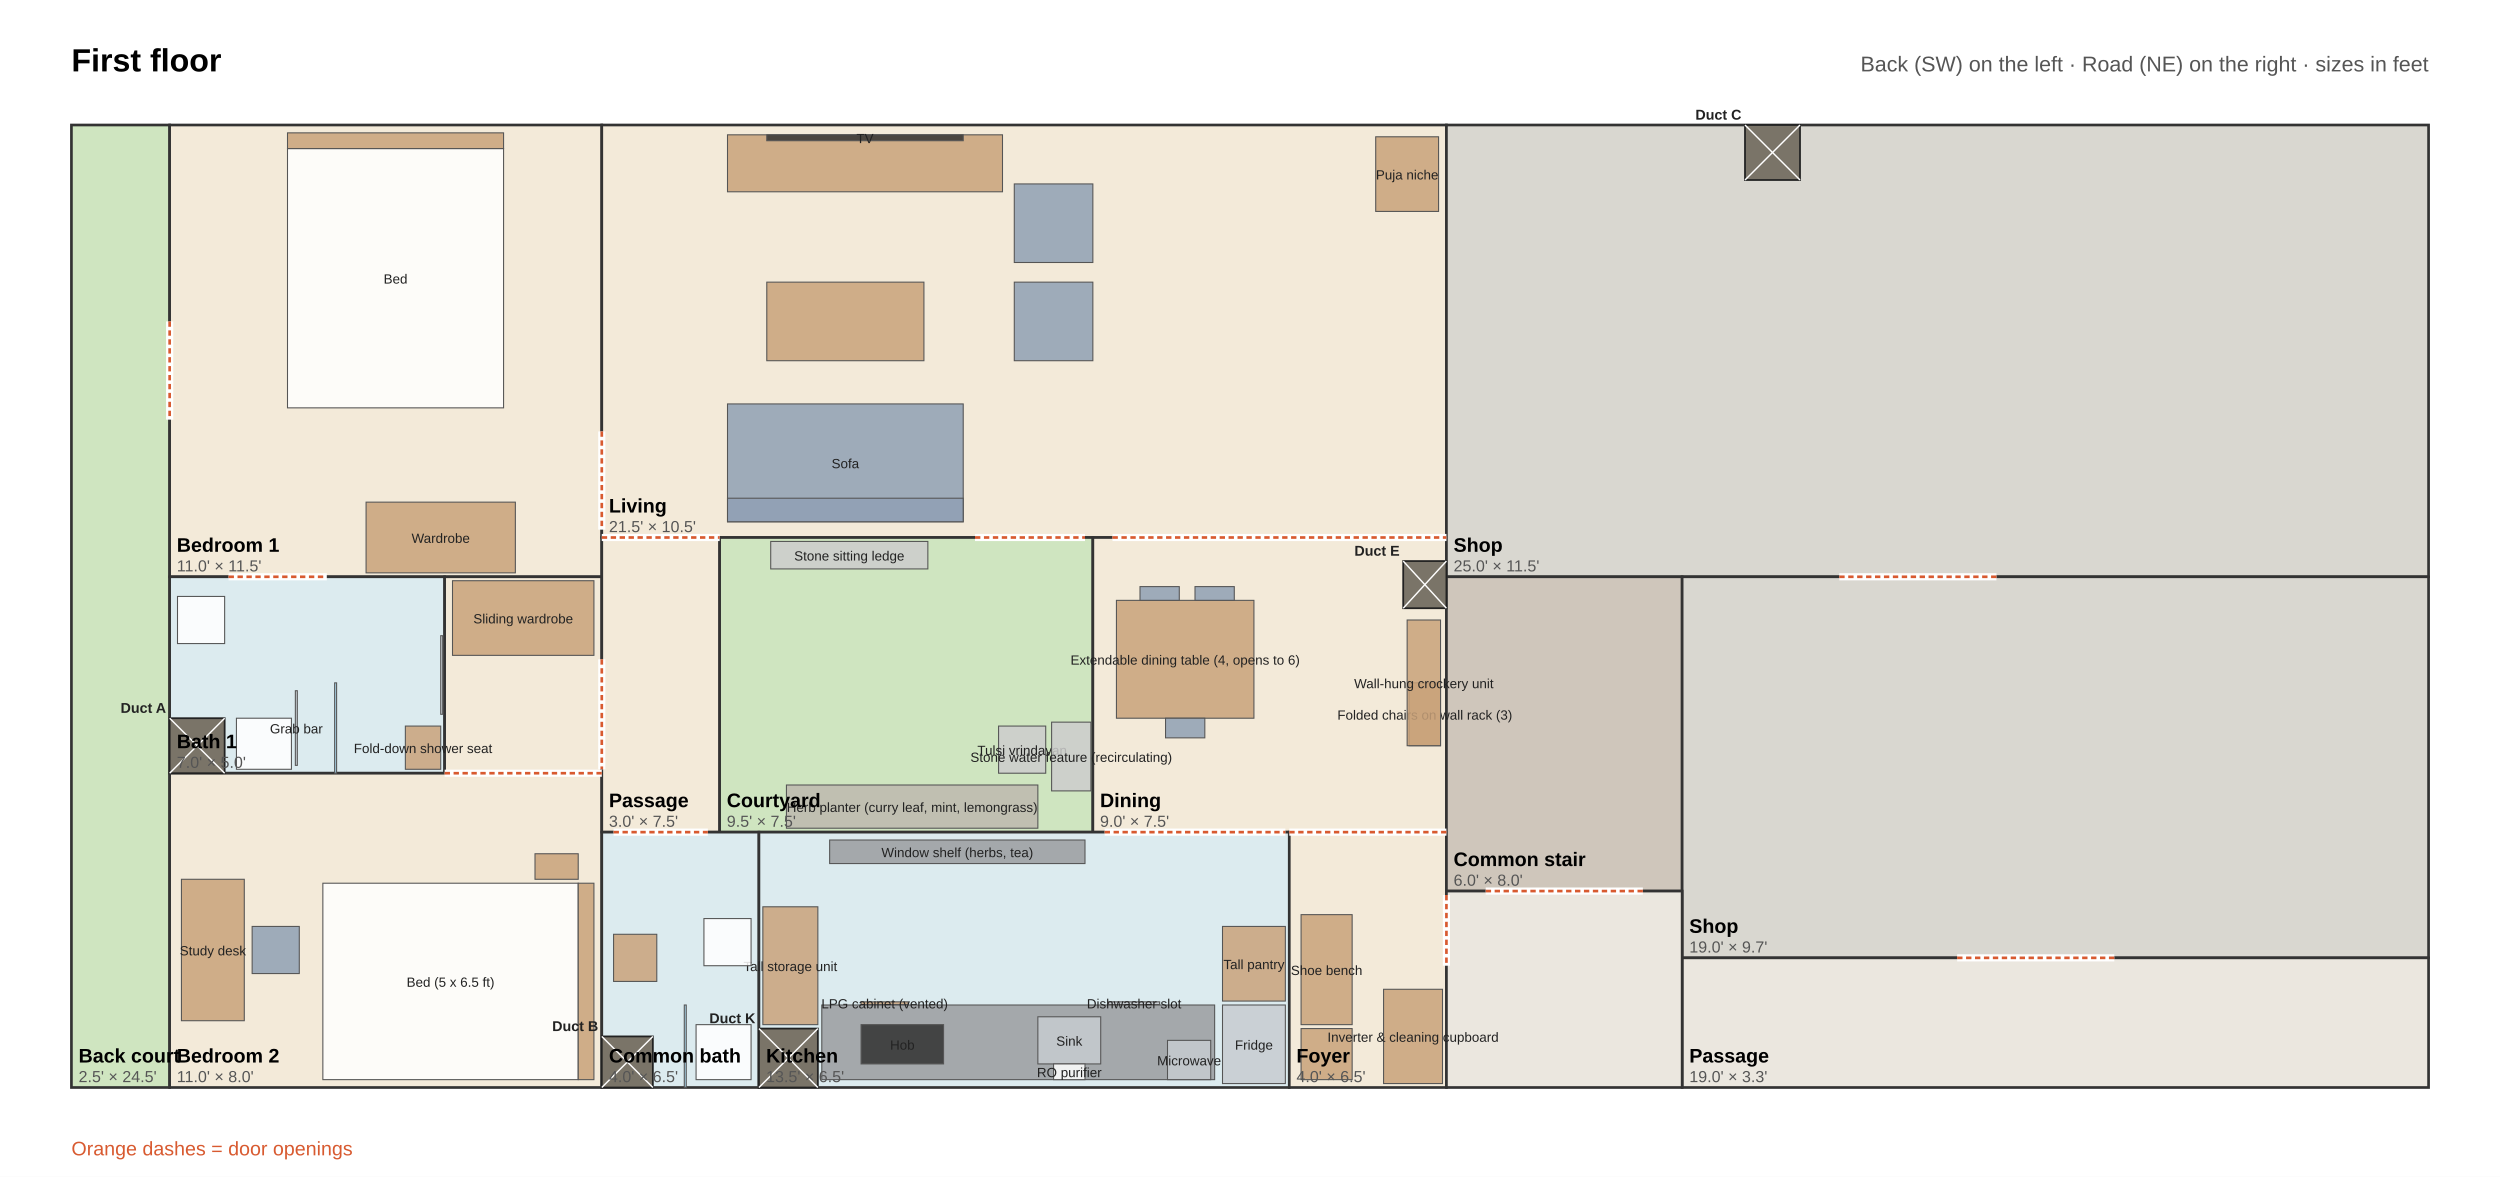
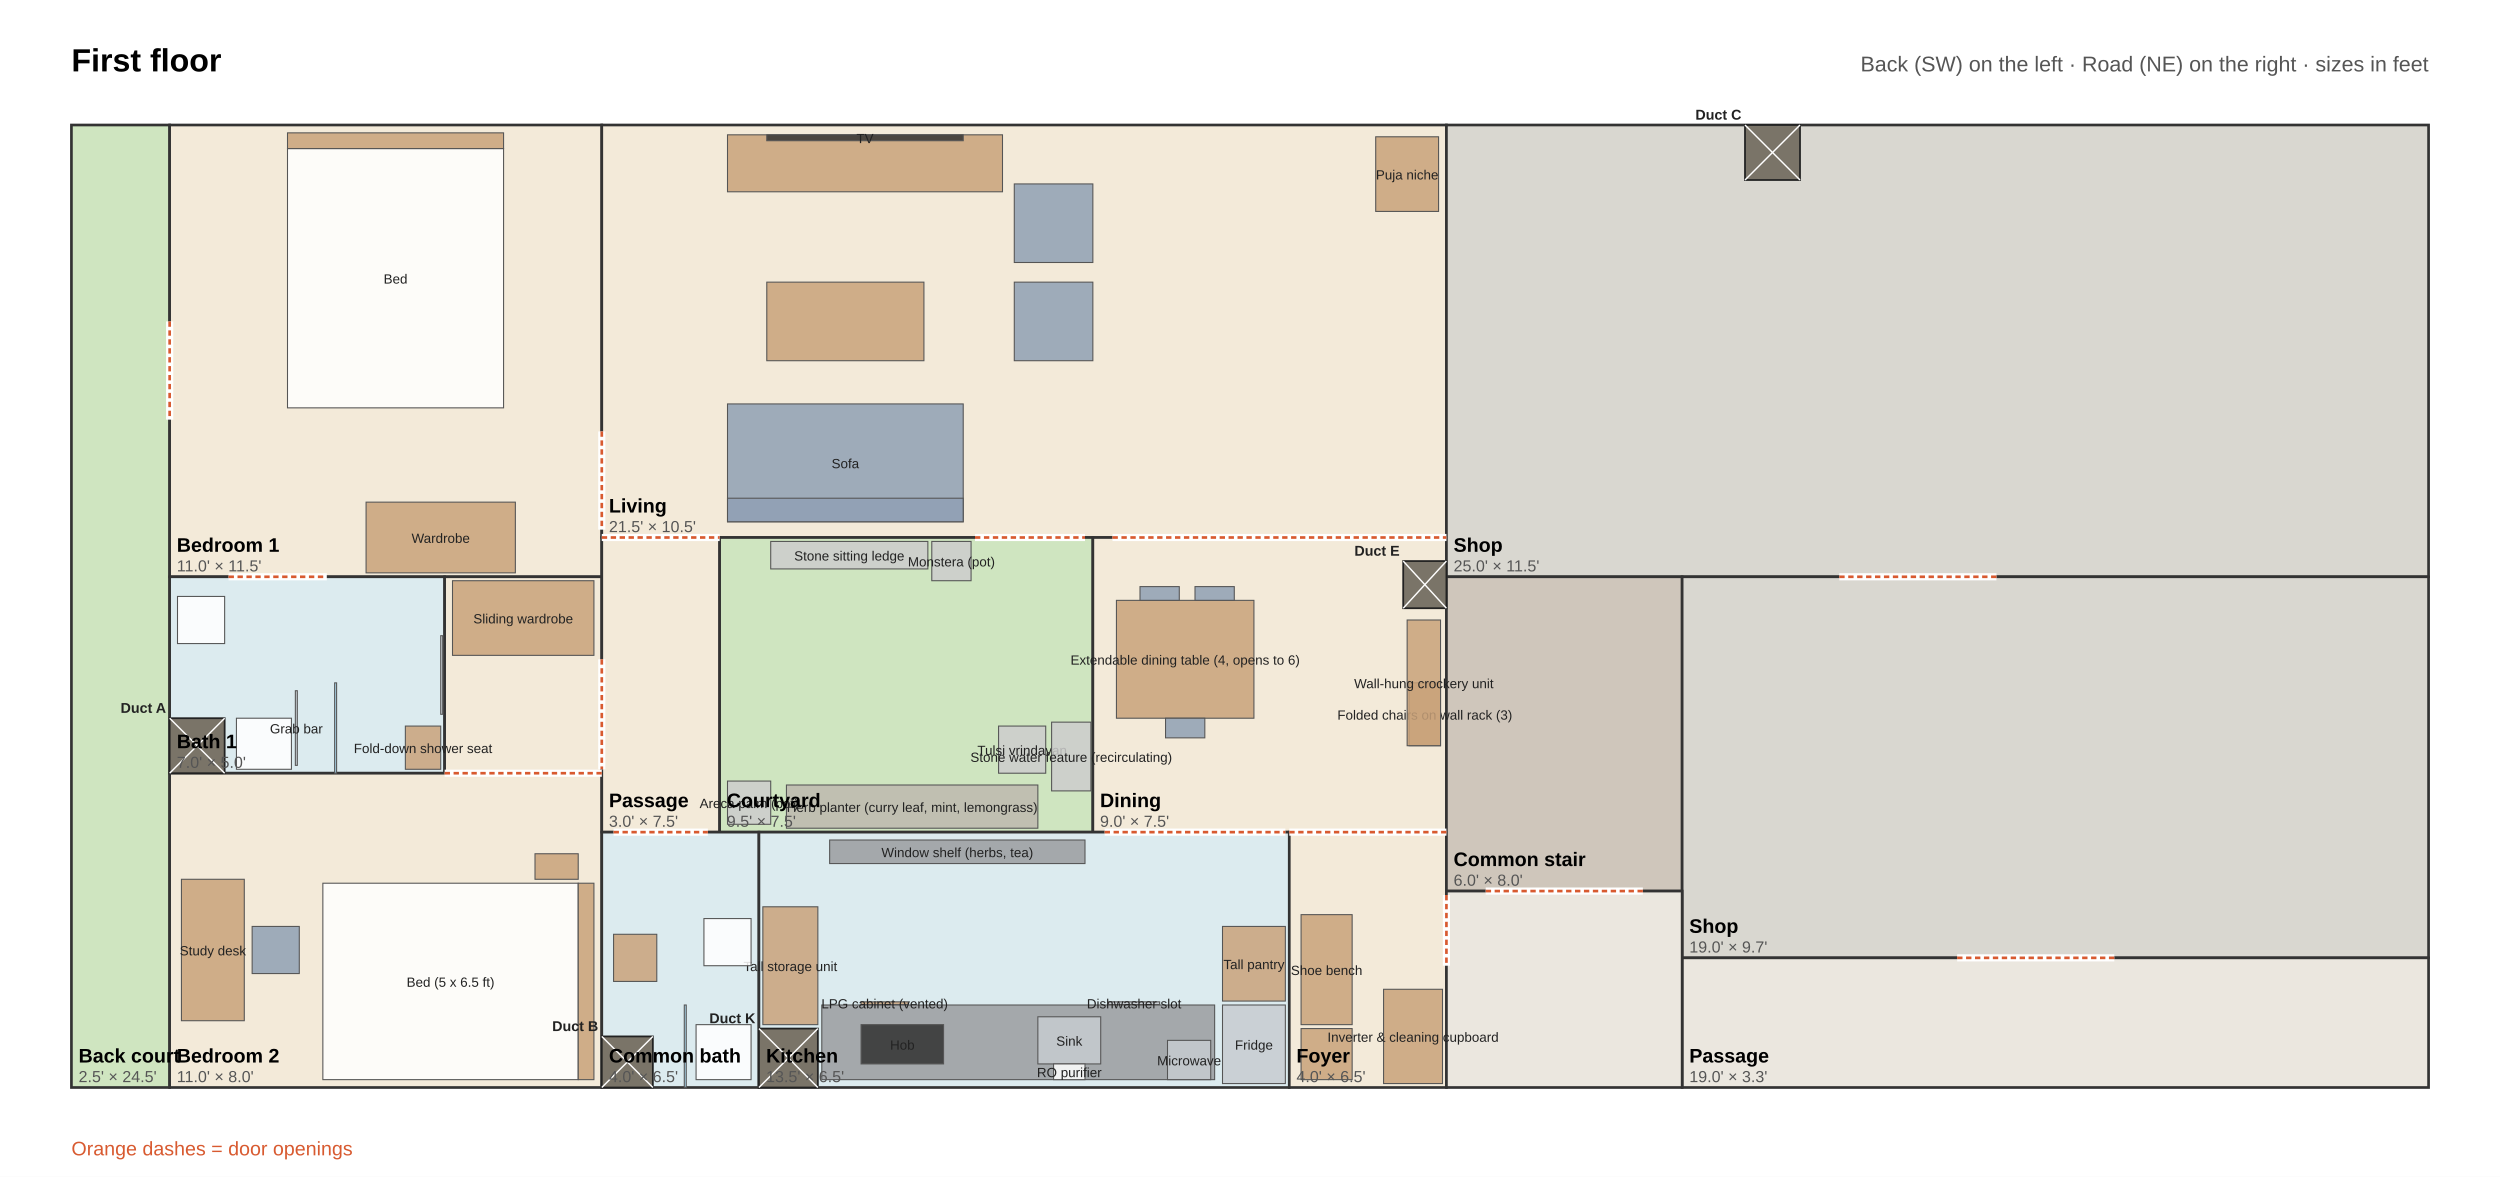
<svg xmlns="http://www.w3.org/2000/svg" width="1400" height="659" viewBox="0 0 1400 659" font-family="Arial, sans-serif">
  <rect width="100%" height="100%" fill="#fff" />
  <text x="40" y="40" font-size="18" font-weight="bold">First floor</text>
  <text x="1360" y="40" font-size="12" text-anchor="end" fill="#555">Back (SW) on the left · Road (NE) on the right · sizes in feet</text>
  <line x1="40" y1="70" x2="40" y2="609" stroke="#eee" />
  <line x1="150" y1="70" x2="150" y2="609" stroke="#eee" />
  <line x1="260" y1="70" x2="260" y2="609" stroke="#eee" />
  <line x1="370" y1="70" x2="370" y2="609" stroke="#eee" />
  <line x1="480" y1="70" x2="480" y2="609" stroke="#eee" />
  <line x1="590" y1="70" x2="590" y2="609" stroke="#eee" />
  <line x1="700" y1="70" x2="700" y2="609" stroke="#eee" />
  <line x1="810" y1="70" x2="810" y2="609" stroke="#eee" />
  <line x1="920" y1="70" x2="920" y2="609" stroke="#eee" />
  <line x1="1030" y1="70" x2="1030" y2="609" stroke="#eee" />
  <line x1="1140" y1="70" x2="1140" y2="609" stroke="#eee" />
  <line x1="1250" y1="70" x2="1250" y2="609" stroke="#eee" />
  <line x1="1360" y1="70" x2="1360" y2="609" stroke="#eee" />
  <rect x="40" y="70" width="55" height="539" fill="#cfe5c0" stroke="#333" stroke-width="1.5" />
  <rect x="95" y="70" width="242" height="253" fill="#f3ead9" stroke="#333" stroke-width="1.5" />
  <rect x="95" y="323" width="154" height="110" fill="#dcebef" stroke="#333" stroke-width="1.5" />
  <rect x="249" y="323" width="88" height="110" fill="#f3ead9" stroke="#333" stroke-width="1.5" />
  <rect x="95" y="433" width="242" height="176" fill="#f3ead9" stroke="#333" stroke-width="1.5" />
  <rect x="337" y="70" width="473" height="231" fill="#f3ead9" stroke="#333" stroke-width="1.5" />
  <rect x="337" y="301" width="66" height="165" fill="#f3ead9" stroke="#333" stroke-width="1.5" />
  <rect x="403" y="301" width="209" height="165" fill="#cfe5c0" stroke="#333" stroke-width="1.5" />
  <rect x="612" y="301" width="198" height="165" fill="#f3ead9" stroke="#333" stroke-width="1.5" />
  <rect x="337" y="466" width="88" height="143" fill="#dcebef" stroke="#333" stroke-width="1.5" />
  <rect x="425" y="466" width="297" height="143" fill="#dcebef" stroke="#333" stroke-width="1.5" />
  <rect x="722" y="466" width="88" height="143" fill="#f3ead9" stroke="#333" stroke-width="1.5" />
  <rect x="810" y="70" width="550" height="253" fill="#d9d7d0" stroke="#333" stroke-width="1.5" />
  <rect x="810" y="323" width="132" height="176" fill="#cfc6bb" stroke="#333" stroke-width="1.5" />
  <rect x="942" y="323" width="418" height="213.4" fill="#d9d7d0" stroke="#333" stroke-width="1.5" />
  <rect x="942" y="536.4" width="418" height="72.6" fill="#ebe7df" stroke="#333" stroke-width="1.5" />
  <rect x="810" y="499" width="132" height="110" fill="#ebe7df" stroke="#333" stroke-width="1.5" />
  <rect x="407.4" y="75.5" width="154" height="31.9" fill="#c9a27a" fill-opacity="0.85" stroke="#555" stroke-width="0.6" />
  <rect x="429.4" y="75.5" width="110" height="3.3" fill="#333" fill-opacity="0.85" stroke="#555" stroke-width="0.6" />
  <text x="484.4" y="80.15" font-size="7.5" text-anchor="middle" fill="#222">TV</text>
  <rect x="407.4" y="226.2" width="132" height="66" fill="#8fa0b4" fill-opacity="0.85" stroke="#555" stroke-width="0.6" />
  <text x="473.4" y="262.2" font-size="7.5" text-anchor="middle" fill="#222">Sofa</text>
  <rect x="407.4" y="279" width="132" height="13.2" fill="#8fa0b4" fill-opacity="0.85" stroke="#555" stroke-width="0.6" />
  <rect x="429.4" y="158" width="88" height="44" fill="#c9a27a" fill-opacity="0.85" stroke="#555" stroke-width="0.6" />
  <rect x="568" y="103" width="44" height="44" fill="#8fa0b4" fill-opacity="0.85" stroke="#555" stroke-width="0.6" />
  <rect x="568" y="158" width="44" height="44" fill="#8fa0b4" fill-opacity="0.85" stroke="#555" stroke-width="0.6" />
  <rect x="770.4" y="76.6" width="35.2" height="41.8" fill="#c9a27a" fill-opacity="0.85" stroke="#555" stroke-width="0.6" />
  <text x="788" y="100.5" font-size="7.5" text-anchor="middle" fill="#222">Puja niche</text>
  <rect x="625.2" y="336.2" width="77" height="66" fill="#c9a27a" fill-opacity="0.85" stroke="#555" stroke-width="0.6" />
  <text x="663.7" y="372.2" font-size="7.5" text-anchor="middle" fill="#222">Extendable dining table (4, opens to 6)</text>
  <rect x="638.4" y="328.5" width="22" height="7.7" fill="#8fa0b4" fill-opacity="0.85" stroke="#555" stroke-width="0.6" />
  <rect x="669.2" y="328.5" width="22" height="7.7" fill="#8fa0b4" fill-opacity="0.85" stroke="#555" stroke-width="0.6" />
  <rect x="652.7" y="402.2" width="22" height="11" fill="#8fa0b4" fill-opacity="0.85" stroke="#555" stroke-width="0.6" />
  <rect x="789.1" y="382.4" width="17.6" height="35.2" fill="#c9a27a" fill-opacity="0.85" stroke="#555" stroke-width="0.6" />
  <text x="797.9" y="403" font-size="7.5" text-anchor="middle" fill="#222">Folded chairs on wall rack (3)</text>
  <rect x="788" y="347.2" width="18.7" height="70.4" fill="#c9a27a" fill-opacity="0.85" stroke="#555" stroke-width="0.6" />
  <text x="797.35" y="385.4" font-size="7.5" text-anchor="middle" fill="#222">Wall-hung crockery unit</text>
  <rect x="728.6" y="512.2" width="28.6" height="61.6" fill="#c9a27a" fill-opacity="0.85" stroke="#555" stroke-width="0.6" />
  <text x="742.9" y="546" font-size="7.5" text-anchor="middle" fill="#222">Shoe bench</text>
  <rect x="728.6" y="576" width="28.6" height="28.6" fill="#c9a27a" fill-opacity="0.85" stroke="#555" stroke-width="0.6" />
  <rect x="460.2" y="562.8" width="220" height="41.8" fill="#9a9c9f" fill-opacity="0.85" stroke="#555" stroke-width="0.6" />
  <rect x="482.2" y="573.8" width="46.2" height="22" fill="#333" fill-opacity="0.85" stroke="#555" stroke-width="0.6" />
  <text x="505.3" y="587.8" font-size="7.5" text-anchor="middle" fill="#222">Hob</text>
  <rect x="581.2" y="569.4" width="35.2" height="26.4" fill="#c7cbd0" fill-opacity="0.85" stroke="#555" stroke-width="0.6" />
  <text x="598.8" y="585.6" font-size="7.5" text-anchor="middle" fill="#222">Sink</text>
  <rect x="482.2" y="561.04" width="26.4" height="1.5" fill="#c9a27a" fill-opacity="0.85" stroke="#555" stroke-width="0.6" />
  <text x="495.4" y="564.7" font-size="7.5" text-anchor="middle" fill="#222">LPG cabinet (vented)</text>
  <rect x="620.8" y="561.04" width="28.6" height="1.5" fill="#c7cbd0" fill-opacity="0.85" stroke="#555" stroke-width="0.6" />
  <text x="635.1" y="564.7" font-size="7.5" text-anchor="middle" fill="#222">Dishwasher slot</text>
  <rect x="653.8" y="582.6" width="24.2" height="22" fill="#c7cbd0" fill-opacity="0.85" stroke="#555" stroke-width="0.6" />
  <text x="665.9" y="596.6" font-size="7.5" text-anchor="middle" fill="#222">Microwave</text>
  <rect x="590" y="595.8" width="17.6" height="8.8" fill="#ffffff" fill-opacity="0.85" stroke="#555" stroke-width="0.6" />
  <text x="598.8" y="603.2" font-size="7.5" text-anchor="middle" fill="#222">RO purifier</text>
  <rect x="464.6" y="470.4" width="143" height="13.2" fill="#9a9c9f" fill-opacity="0.85" stroke="#555" stroke-width="0.6" />
  <text x="536.1" y="480" font-size="7.5" text-anchor="middle" fill="#222">Window shelf (herbs, tea)</text>
  <rect x="684.6" y="562.8" width="35.2" height="44" fill="#c7cbd0" fill-opacity="0.85" stroke="#555" stroke-width="0.6" />
  <text x="702.2" y="587.8" font-size="7.5" text-anchor="middle" fill="#222">Fridge</text>
  <rect x="684.6" y="518.8" width="35.2" height="41.8" fill="#c9a27a" fill-opacity="0.85" stroke="#555" stroke-width="0.6" />
  <text x="702.2" y="542.7" font-size="7.5" text-anchor="middle" fill="#222">Tall pantry</text>
  <rect x="427.2" y="507.8" width="30.8" height="66" fill="#c9a27a" fill-opacity="0.85" stroke="#555" stroke-width="0.6" />
  <text x="442.6" y="543.8" font-size="7.5" text-anchor="middle" fill="#222">Tall storage unit</text>
  <rect x="343.6" y="523.2" width="24.2" height="26.4" fill="#c9a27a" fill-opacity="0.85" stroke="#555" stroke-width="0.6" />
  <rect x="394.2" y="514.4" width="26.4" height="26.4" fill="#ffffff" fill-opacity="0.85" stroke="#555" stroke-width="0.6" />
  <rect x="389.8" y="573.8" width="30.8" height="30.8" fill="#ffffff" fill-opacity="0.85" stroke="#555" stroke-width="0.6" />
  <rect x="383.2" y="562.8" width="1.1" height="46.2" fill="#9fcfe6" fill-opacity="0.85" stroke="#555" stroke-width="0.6" />
  <rect x="161" y="83.2" width="121" height="145.2" fill="#ffffff" fill-opacity="0.85" stroke="#555" stroke-width="0.6" />
  <text x="221.5" y="158.8" font-size="7.5" text-anchor="middle" fill="#222">Bed</text>
  <rect x="161" y="74.4" width="121" height="8.8" fill="#c9a27a" fill-opacity="0.85" stroke="#555" stroke-width="0.6" />
  <rect x="205" y="281.2" width="83.6" height="39.6" fill="#c9a27a" fill-opacity="0.85" stroke="#555" stroke-width="0.6" />
  <text x="246.8" y="304" font-size="7.5" text-anchor="middle" fill="#222">Wardrobe</text>
  <rect x="99.4" y="334" width="26.4" height="26.4" fill="#ffffff" fill-opacity="0.85" stroke="#555" stroke-width="0.6" />
  <rect x="132.4" y="402.2" width="30.8" height="28.6" fill="#ffffff" fill-opacity="0.85" stroke="#555" stroke-width="0.6" />
  <rect x="165.4" y="386.8" width="1.1" height="41.8" fill="#c7cbd0" fill-opacity="0.85" stroke="#555" stroke-width="0.6" />
  <text x="165.95" y="410.7" font-size="7.5" text-anchor="middle" fill="#222">Grab bar</text>
  <rect x="187.4" y="382.4" width="1.1" height="50.6" fill="#9fcfe6" fill-opacity="0.85" stroke="#555" stroke-width="0.6" />
  <rect x="227" y="406.6" width="19.8" height="24.2" fill="#c9a27a" fill-opacity="0.85" stroke="#555" stroke-width="0.6" />
  <text x="236.9" y="421.7" font-size="7.5" text-anchor="middle" fill="#222">Fold-down shower seat</text>
  <rect x="246.8" y="356" width="1.1" height="44" fill="#c7cbd0" fill-opacity="0.85" stroke="#555" stroke-width="0.6" />
  <rect x="774.8" y="554" width="33" height="52.8" fill="#c9a27a" fill-opacity="0.85" stroke="#555" stroke-width="0.6" />
  <text x="791.3" y="583.4" font-size="7.5" text-anchor="middle" fill="#222">Inverter &amp; cleaning cupboard</text>
  <rect x="180.8" y="494.6" width="143" height="110" fill="#ffffff" fill-opacity="0.85" stroke="#555" stroke-width="0.6" />
  <text x="252.3" y="552.6" font-size="7.5" text-anchor="middle" fill="#222">Bed (5 x 6.5 ft)</text>
  <rect x="323.8" y="494.6" width="8.8" height="110" fill="#c9a27a" fill-opacity="0.85" stroke="#555" stroke-width="0.6" />
  <rect x="299.6" y="478.1" width="24.2" height="14.3" fill="#c9a27a" fill-opacity="0.85" stroke="#555" stroke-width="0.6" />
  <rect x="101.6" y="492.4" width="35.2" height="79.2" fill="#c9a27a" fill-opacity="0.85" stroke="#555" stroke-width="0.6" />
  <text x="119.2" y="535" font-size="7.5" text-anchor="middle" fill="#222">Study desk</text>
  <rect x="141.2" y="518.8" width="26.4" height="26.4" fill="#8fa0b4" fill-opacity="0.85" stroke="#555" stroke-width="0.6" />
  <rect x="253.4" y="325.2" width="79.2" height="41.8" fill="#c9a27a" fill-opacity="0.85" stroke="#555" stroke-width="0.6" />
  <text x="293" y="349.1" font-size="7.5" text-anchor="middle" fill="#222">Sliding wardrobe</text>
  <rect x="559.2" y="406.6" width="26.4" height="26.4" fill="#ccc" fill-opacity="0.85" stroke="#555" stroke-width="0.6" />
  <text x="572.4" y="422.8" font-size="7.5" text-anchor="middle" fill="#222">Tulsi vrindavan</text>
  <rect x="440.4" y="439.6" width="140.8" height="24.2" fill="#bdb8ae" fill-opacity="0.85" stroke="#555" stroke-width="0.6" />
  <text x="510.8" y="454.7" font-size="7.5" text-anchor="middle" fill="#222">Herb planter (curry leaf, mint, lemongrass)</text>
  <rect x="588.9" y="404.4" width="22" height="38.5" fill="#ccc" fill-opacity="0.85" stroke="#555" stroke-width="0.6" />
  <text x="599.9" y="426.65" font-size="7.5" text-anchor="middle" fill="#222">Stone water feature (recirculating)</text>
  <rect x="431.6" y="303.2" width="88" height="15.4" fill="#ccc" fill-opacity="0.85" stroke="#555" stroke-width="0.6" />
  <text x="475.6" y="313.9" font-size="7.5" text-anchor="middle" fill="#222">Stone sitting ledge</text>
+   <rect x="407.4" y="437.4" width="24.2" height="24.2" fill="#ccc" fill-opacity="0.85" stroke="#555" stroke-width="0.6" />
+   <text x="419.5" y="452.5" font-size="7.5" text-anchor="middle" fill="#222">Areca palm (pot)</text>
+   <rect x="521.8" y="303.2" width="22" height="22" fill="#ccc" fill-opacity="0.85" stroke="#555" stroke-width="0.6" />
+   <text x="532.8" y="317.2" font-size="7.5" text-anchor="middle" fill="#222">Monstera (pot)</text>
  <rect x="95" y="402.2" width="30.8" height="30.8" fill="#7a7468" stroke="#222" stroke-width="1" />
  <line x1="95" y1="402.2" x2="125.8" y2="433" stroke="#fff" stroke-width="0.8" />
  <line x1="125.8" y1="402.2" x2="95" y2="433" stroke="#fff" stroke-width="0.8" />
  <text x="93" y="399.2" font-size="8" text-anchor="end" fill="#222" font-weight="bold">Duct A</text>
  <rect x="337" y="580.4" width="28.6" height="28.6" fill="#7a7468" stroke="#222" stroke-width="1" />
  <line x1="337" y1="580.4" x2="365.6" y2="609" stroke="#fff" stroke-width="0.8" />
  <line x1="365.6" y1="580.4" x2="337" y2="609" stroke="#fff" stroke-width="0.8" />
  <text x="335" y="577.4" font-size="8" text-anchor="end" fill="#222" font-weight="bold">Duct B</text>
  <rect x="425" y="576" width="33" height="33" fill="#7a7468" stroke="#222" stroke-width="1" />
  <line x1="425" y1="576" x2="458" y2="609" stroke="#fff" stroke-width="0.8" />
  <line x1="458" y1="576" x2="425" y2="609" stroke="#fff" stroke-width="0.8" />
  <text x="423" y="573" font-size="8" text-anchor="end" fill="#222" font-weight="bold">Duct K</text>
  <rect x="977.2" y="70" width="30.8" height="30.8" fill="#7a7468" stroke="#222" stroke-width="1" />
  <line x1="977.2" y1="70" x2="1008" y2="100.8" stroke="#fff" stroke-width="0.8" />
  <line x1="1008" y1="70" x2="977.2" y2="100.8" stroke="#fff" stroke-width="0.8" />
  <text x="975.2" y="67" font-size="8" text-anchor="end" fill="#222" font-weight="bold">Duct C</text>
  <rect x="785.8" y="314.2" width="24.2" height="26.4" fill="#7a7468" stroke="#222" stroke-width="1" />
  <line x1="785.8" y1="314.2" x2="810" y2="340.6" stroke="#fff" stroke-width="0.8" />
  <line x1="810" y1="314.2" x2="785.8" y2="340.6" stroke="#fff" stroke-width="0.8" />
  <text x="783.8" y="311.2" font-size="8" text-anchor="end" fill="#222" font-weight="bold">Duct E</text>
  <line x1="810" y1="501.2" x2="810" y2="540.8" stroke="#fff" stroke-width="4" />
  <line x1="810" y1="501.2" x2="810" y2="540.8" stroke="#d85a30" stroke-width="1.5" stroke-dasharray="3 2" />
  <line x1="832" y1="499" x2="920" y2="499" stroke="#fff" stroke-width="4" />
  <line x1="832" y1="499" x2="920" y2="499" stroke="#d85a30" stroke-width="1.5" stroke-dasharray="3 2" />
  <line x1="722" y1="466" x2="810" y2="466" stroke="#fff" stroke-width="4" />
  <line x1="722" y1="466" x2="810" y2="466" stroke="#d85a30" stroke-width="1.5" stroke-dasharray="3 2" />
  <line x1="337" y1="301" x2="403" y2="301" stroke="#fff" stroke-width="4" />
  <line x1="337" y1="301" x2="403" y2="301" stroke="#d85a30" stroke-width="1.5" stroke-dasharray="3 2" />
  <line x1="623" y1="301" x2="810" y2="301" stroke="#fff" stroke-width="4" />
  <line x1="623" y1="301" x2="810" y2="301" stroke="#d85a30" stroke-width="1.5" stroke-dasharray="3 2" />
  <line x1="546" y1="301" x2="607.6" y2="301" stroke="#fff" stroke-width="4" />
  <line x1="546" y1="301" x2="607.6" y2="301" stroke="#d85a30" stroke-width="1.5" stroke-dasharray="3 2" />
  <line x1="618.6" y1="466" x2="719.8" y2="466" stroke="#fff" stroke-width="4" />
  <line x1="618.6" y1="466" x2="719.8" y2="466" stroke="#d85a30" stroke-width="1.5" stroke-dasharray="3 2" />
  <line x1="95" y1="180" x2="95" y2="235" stroke="#fff" stroke-width="4" />
  <line x1="95" y1="180" x2="95" y2="235" stroke="#d85a30" stroke-width="1.5" stroke-dasharray="3 2" />
  <line x1="337" y1="241.6" x2="337" y2="296.6" stroke="#fff" stroke-width="4" />
  <line x1="337" y1="241.6" x2="337" y2="296.6" stroke="#d85a30" stroke-width="1.5" stroke-dasharray="3 2" />
  <line x1="128" y1="323" x2="183" y2="323" stroke="#fff" stroke-width="4" />
  <line x1="128" y1="323" x2="183" y2="323" stroke="#d85a30" stroke-width="1.5" stroke-dasharray="3 2" />
  <line x1="337" y1="369.2" x2="337" y2="430.8" stroke="#fff" stroke-width="4" />
  <line x1="337" y1="369.2" x2="337" y2="430.8" stroke="#d85a30" stroke-width="1.5" stroke-dasharray="3 2" />
  <line x1="249" y1="433" x2="337" y2="433" stroke="#fff" stroke-width="4" />
  <line x1="249" y1="433" x2="337" y2="433" stroke="#d85a30" stroke-width="1.5" stroke-dasharray="3 2" />
  <line x1="343.6" y1="466" x2="396.4" y2="466" stroke="#fff" stroke-width="4" />
  <line x1="343.6" y1="466" x2="396.4" y2="466" stroke="#d85a30" stroke-width="1.5" stroke-dasharray="3 2" />
  <line x1="1096" y1="536.4" x2="1184" y2="536.4" stroke="#fff" stroke-width="4" />
  <line x1="1096" y1="536.4" x2="1184" y2="536.4" stroke="#d85a30" stroke-width="1.5" stroke-dasharray="3 2" />
  <line x1="1030" y1="323" x2="1118" y2="323" stroke="#fff" stroke-width="4" />
  <line x1="1030" y1="323" x2="1118" y2="323" stroke="#d85a30" stroke-width="1.5" stroke-dasharray="3 2" />
  <text x="44" y="595" font-size="11" font-weight="bold">Back court</text>
  <text x="44" y="606" font-size="9" fill="#555">2.5' × 24.5'</text>
  <text x="99" y="309" font-size="11" font-weight="bold">Bedroom 1</text>
  <text x="99" y="320" font-size="9" fill="#555">11.0' × 11.5'</text>
  <text x="99" y="419" font-size="11" font-weight="bold">Bath 1</text>
  <text x="99" y="430" font-size="9" fill="#555">7.0' × 5.0'</text>
  <text x="99" y="595" font-size="11" font-weight="bold">Bedroom 2</text>
  <text x="99" y="606" font-size="9" fill="#555">11.0' × 8.0'</text>
  <text x="341" y="287" font-size="11" font-weight="bold">Living</text>
  <text x="341" y="298" font-size="9" fill="#555">21.5' × 10.5'</text>
  <text x="341" y="452" font-size="11" font-weight="bold">Passage</text>
  <text x="341" y="463" font-size="9" fill="#555">3.0' × 7.5'</text>
  <text x="407" y="452" font-size="11" font-weight="bold">Courtyard</text>
  <text x="407" y="463" font-size="9" fill="#555">9.5' × 7.5'</text>
  <text x="616" y="452" font-size="11" font-weight="bold">Dining</text>
  <text x="616" y="463" font-size="9" fill="#555">9.0' × 7.5'</text>
  <text x="341" y="595" font-size="11" font-weight="bold">Common bath</text>
  <text x="341" y="606" font-size="9" fill="#555">4.0' × 6.5'</text>
  <text x="429" y="595" font-size="11" font-weight="bold">Kitchen</text>
  <text x="429" y="606" font-size="9" fill="#555">13.5' × 6.5'</text>
  <text x="726" y="595" font-size="11" font-weight="bold">Foyer</text>
  <text x="726" y="606" font-size="9" fill="#555">4.0' × 6.5'</text>
  <text x="814" y="309" font-size="11" font-weight="bold">Shop</text>
  <text x="814" y="320" font-size="9" fill="#555">25.0' × 11.5'</text>
  <text x="814" y="485" font-size="11" font-weight="bold">Common stair</text>
  <text x="814" y="496" font-size="9" fill="#555">6.0' × 8.0'</text>
  <text x="946" y="522.4" font-size="11" font-weight="bold">Shop</text>
  <text x="946" y="533.4" font-size="9" fill="#555">19.0' × 9.7'</text>
  <text x="946" y="595" font-size="11" font-weight="bold">Passage</text>
  <text x="946" y="606" font-size="9" fill="#555">19.0' × 3.3'</text>
  <text x="40" y="647" font-size="11" fill="#d85a30">Orange dashes = door openings</text>
</svg>
